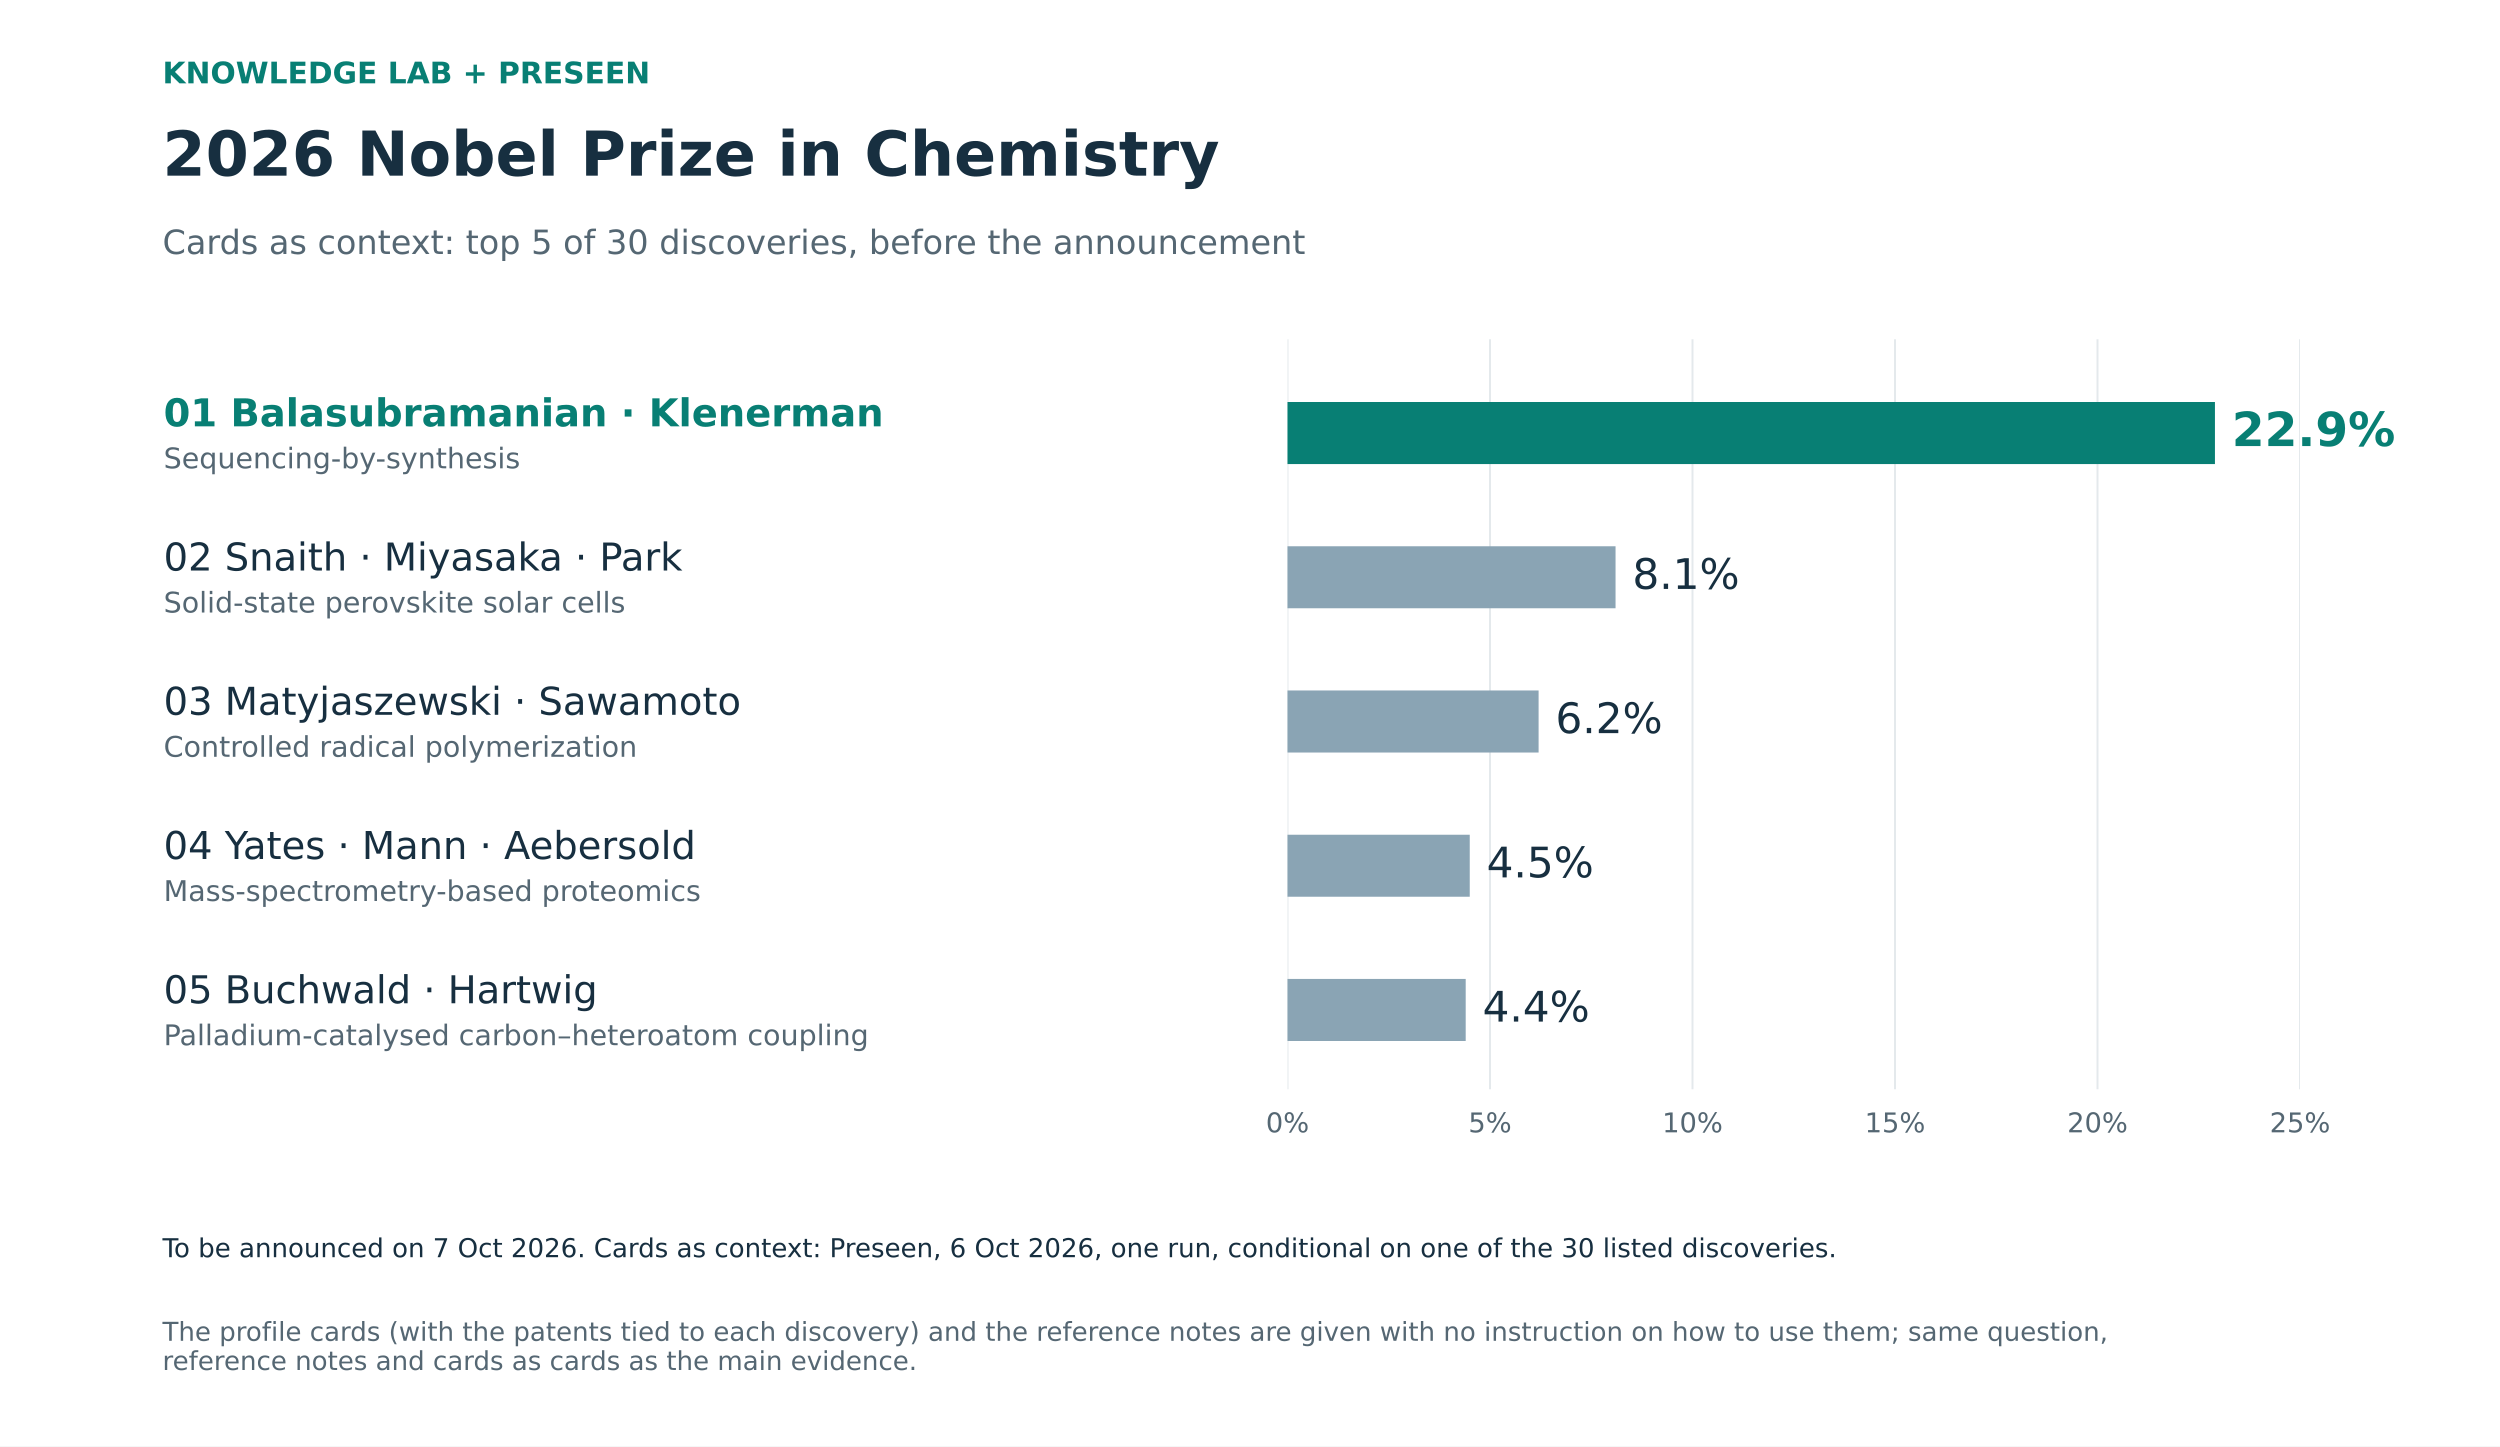
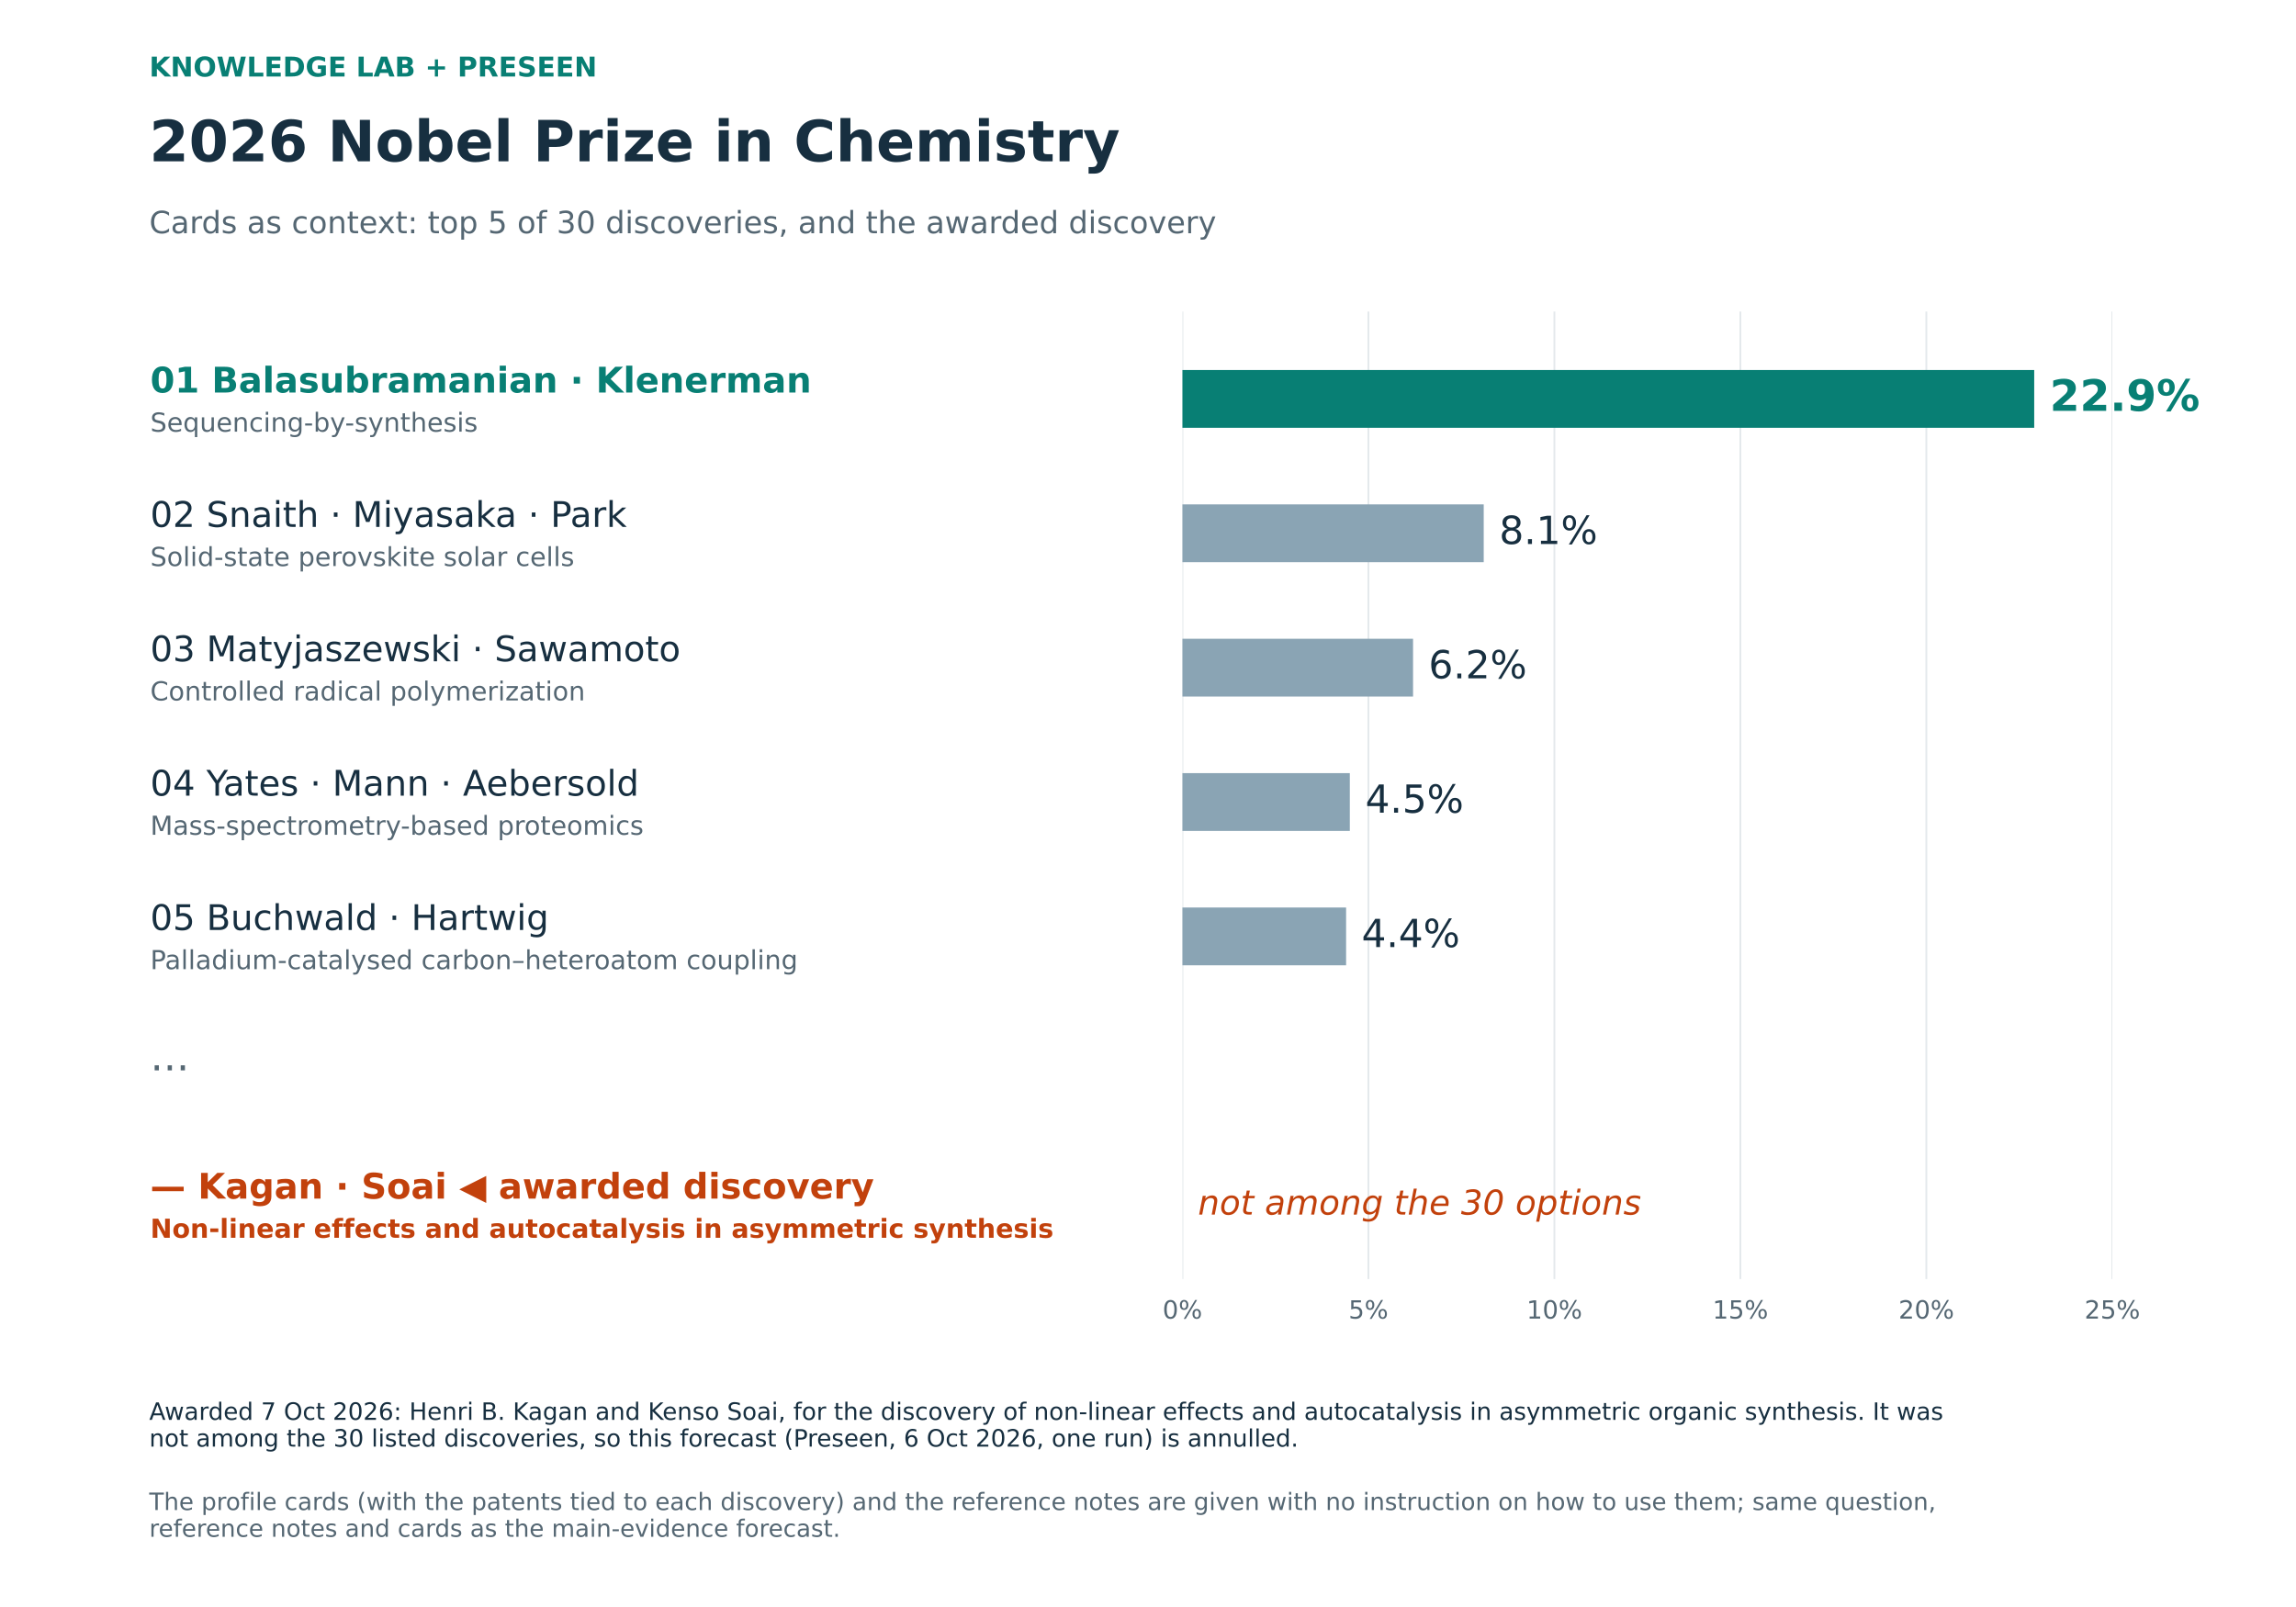
- <svg xmlns="http://www.w3.org/2000/svg" width="1008pt" height="583.2pt" viewBox="0 0 1008 583.2" version="1.1">
+ <svg xmlns="http://www.w3.org/2000/svg" width="1008pt" height="705.6pt" viewBox="0 0 1008 705.6" version="1.1">
  <defs>
    <style type="text/css">*{stroke-linejoin: round; stroke-linecap: butt}</style>
  </defs>
  <g id="figure_1">
    <g id="patch_1">
-       <path d="M 0 583.2  L 1008 583.2  L 1008 0  L 0 0  z " style="fill: #ffffff" />
+       <path d="M 0 705.6  L 1008 705.6  L 1008 0  L 0 0  z " style="fill: #ffffff" />
    </g>
    <g id="axes_1">
      <g id="patch_2">
-         <path d="M 519.12 439.2  L 927.36 439.2  L 927.36 136.8  L 519.12 136.8  z " style="fill: #ffffff" />
+         <path d="M 519.12 561.6  L 927.36 561.6  L 927.36 136.8  L 519.12 136.8  z " style="fill: #ffffff" />
      </g>
      <g id="matplotlib.axis_1">
        <g id="xtick_1">
          <g id="line2d_1">
-             <path d="M 519.12 439.2  L 519.12 136.8  " clip-path="url(#pdd0d5b9604)" style="fill: none; stroke: #e4e9ec; stroke-width: 0.8; stroke-linecap: square" />
+             <path d="M 519.12 561.6  L 519.12 136.8  " clip-path="url(#pf56c2a3566)" style="fill: none; stroke: #e4e9ec; stroke-width: 0.8; stroke-linecap: square" />
          </g>
          <g id="line2d_2" />
          <g id="text_1">
-             <text style="font-size: 11px; font-family: 'DejaVu Sans'; text-anchor: middle; fill: #556773" x="519.12" y="456.558" transform="rotate(-0 519.12 456.5583)">0%</text>
+             <text style="font-size: 11px; font-family: 'DejaVu Sans'; text-anchor: middle; fill: #556773" x="519.12" y="578.958" transform="rotate(-0 519.12 578.9583)">0%</text>
          </g>
        </g>
        <g id="xtick_2">
          <g id="line2d_3">
-             <path d="M 600.768 439.2  L 600.768 136.8  " clip-path="url(#pdd0d5b9604)" style="fill: none; stroke: #e4e9ec; stroke-width: 0.8; stroke-linecap: square" />
+             <path d="M 600.768 561.6  L 600.768 136.8  " clip-path="url(#pf56c2a3566)" style="fill: none; stroke: #e4e9ec; stroke-width: 0.8; stroke-linecap: square" />
          </g>
          <g id="line2d_4" />
          <g id="text_2">
-             <text style="font-size: 11px; font-family: 'DejaVu Sans'; text-anchor: middle; fill: #556773" x="600.768" y="456.558" transform="rotate(-0 600.768 456.5583)">5%</text>
+             <text style="font-size: 11px; font-family: 'DejaVu Sans'; text-anchor: middle; fill: #556773" x="600.768" y="578.958" transform="rotate(-0 600.768 578.9583)">5%</text>
          </g>
        </g>
        <g id="xtick_3">
          <g id="line2d_5">
-             <path d="M 682.416 439.2  L 682.416 136.8  " clip-path="url(#pdd0d5b9604)" style="fill: none; stroke: #e4e9ec; stroke-width: 0.8; stroke-linecap: square" />
+             <path d="M 682.416 561.6  L 682.416 136.8  " clip-path="url(#pf56c2a3566)" style="fill: none; stroke: #e4e9ec; stroke-width: 0.8; stroke-linecap: square" />
          </g>
          <g id="line2d_6" />
          <g id="text_3">
-             <text style="font-size: 11px; font-family: 'DejaVu Sans'; text-anchor: middle; fill: #556773" x="682.416" y="456.558" transform="rotate(-0 682.416 456.5583)">10%</text>
+             <text style="font-size: 11px; font-family: 'DejaVu Sans'; text-anchor: middle; fill: #556773" x="682.416" y="578.958" transform="rotate(-0 682.416 578.9583)">10%</text>
          </g>
        </g>
        <g id="xtick_4">
          <g id="line2d_7">
-             <path d="M 764.064 439.2  L 764.064 136.8  " clip-path="url(#pdd0d5b9604)" style="fill: none; stroke: #e4e9ec; stroke-width: 0.8; stroke-linecap: square" />
+             <path d="M 764.064 561.6  L 764.064 136.8  " clip-path="url(#pf56c2a3566)" style="fill: none; stroke: #e4e9ec; stroke-width: 0.8; stroke-linecap: square" />
          </g>
          <g id="line2d_8" />
          <g id="text_4">
-             <text style="font-size: 11px; font-family: 'DejaVu Sans'; text-anchor: middle; fill: #556773" x="764.064" y="456.558" transform="rotate(-0 764.064 456.5583)">15%</text>
+             <text style="font-size: 11px; font-family: 'DejaVu Sans'; text-anchor: middle; fill: #556773" x="764.064" y="578.958" transform="rotate(-0 764.064 578.9583)">15%</text>
          </g>
        </g>
        <g id="xtick_5">
          <g id="line2d_9">
-             <path d="M 845.712 439.2  L 845.712 136.8  " clip-path="url(#pdd0d5b9604)" style="fill: none; stroke: #e4e9ec; stroke-width: 0.8; stroke-linecap: square" />
+             <path d="M 845.712 561.6  L 845.712 136.8  " clip-path="url(#pf56c2a3566)" style="fill: none; stroke: #e4e9ec; stroke-width: 0.8; stroke-linecap: square" />
          </g>
          <g id="line2d_10" />
          <g id="text_5">
-             <text style="font-size: 11px; font-family: 'DejaVu Sans'; text-anchor: middle; fill: #556773" x="845.712" y="456.558" transform="rotate(-0 845.712 456.5583)">20%</text>
+             <text style="font-size: 11px; font-family: 'DejaVu Sans'; text-anchor: middle; fill: #556773" x="845.712" y="578.958" transform="rotate(-0 845.712 578.9583)">20%</text>
          </g>
        </g>
        <g id="xtick_6">
          <g id="line2d_11">
-             <path d="M 927.36 439.2  L 927.36 136.8  " clip-path="url(#pdd0d5b9604)" style="fill: none; stroke: #e4e9ec; stroke-width: 0.8; stroke-linecap: square" />
+             <path d="M 927.36 561.6  L 927.36 136.8  " clip-path="url(#pf56c2a3566)" style="fill: none; stroke: #e4e9ec; stroke-width: 0.8; stroke-linecap: square" />
          </g>
          <g id="line2d_12" />
          <g id="text_6">
-             <text style="font-size: 11px; font-family: 'DejaVu Sans'; text-anchor: middle; fill: #556773" x="927.36" y="456.558" transform="rotate(-0 927.36 456.5583)">25%</text>
+             <text style="font-size: 11px; font-family: 'DejaVu Sans'; text-anchor: middle; fill: #556773" x="927.36" y="578.958" transform="rotate(-0 927.36 578.9583)">25%</text>
          </g>
        </g>
      </g>
      <g id="matplotlib.axis_2" />
      <g id="patch_3">
-         <path d="M 519.12 162.097  L 893.068 162.097  L 893.068 187.103  L 519.12 187.103  z " clip-path="url(#pdd0d5b9604)" style="fill: #087f74" />
+         <path d="M 519.12 162.465  L 893.068 162.465  L 893.068 187.835  L 519.12 187.835  z " clip-path="url(#pf56c2a3566)" style="fill: #087f74" />
      </g>
      <g id="text_7">
-         <text style="font-weight: 700; font-size: 15.5px; font-family: 'DejaVu Sans'; text-anchor: start; fill: #087f74" x="65.974" y="171.899" transform="rotate(-0 65.9736 171.8986)">01  Balasubramanian · Klenerman</text>
+         <text style="font-weight: 700; font-size: 15.5px; font-family: 'DejaVu Sans'; text-anchor: start; fill: #087f74" x="65.974" y="172.347" transform="rotate(-0 65.9736 172.347)">01  Balasubramanian · Klenerman</text>
      </g>
      <g id="text_8">
-         <text style="font-size: 11.5px; font-family: 'DejaVu Sans'; text-anchor: start; fill: #556773" x="65.974" y="188.823" transform="rotate(-0 65.9736 188.8225)">Sequencing-by-synthesis</text>
+         <text style="font-size: 11.5px; font-family: 'DejaVu Sans'; text-anchor: start; fill: #556773" x="65.974" y="189.533" transform="rotate(-0 65.9736 189.5333)">Sequencing-by-synthesis</text>
      </g>
      <g id="text_9">
-         <text style="font-weight: 700; font-size: 19px; font-family: 'DejaVu Sans'; text-anchor: start; fill: #087f74" x="899.872" y="179.843" transform="rotate(-0 899.8718 179.8428)">22.9%</text>
+         <text style="font-weight: 700; font-size: 19px; font-family: 'DejaVu Sans'; text-anchor: start; fill: #087f74" x="899.872" y="180.393" transform="rotate(-0 899.8718 180.3928)">22.9%</text>
      </g>
      <g id="patch_4">
-         <path d="M 519.12 220.251  L 651.39 220.251  L 651.39 245.257  L 519.12 245.257  z " clip-path="url(#pdd0d5b9604)" style="fill: #8aa4b4" />
+         <path d="M 519.12 221.465  L 651.39 221.465  L 651.39 246.835  L 519.12 246.835  z " clip-path="url(#pf56c2a3566)" style="fill: #8aa4b4" />
      </g>
      <g id="text_10">
-         <text style="font-size: 15.5px; font-family: 'DejaVu Sans'; text-anchor: start; fill: #172f40" x="65.974" y="230.052" transform="rotate(-0 65.9736 230.0524)">02  Snaith · Miyasaka · Park</text>
+         <text style="font-size: 15.5px; font-family: 'DejaVu Sans'; text-anchor: start; fill: #172f40" x="65.974" y="231.347" transform="rotate(-0 65.9736 231.347)">02  Snaith · Miyasaka · Park</text>
      </g>
      <g id="text_11">
-         <text style="font-size: 11.5px; font-family: 'DejaVu Sans'; text-anchor: start; fill: #556773" x="65.974" y="246.976" transform="rotate(-0 65.9736 246.9764)">Solid-state perovskite solar cells</text>
+         <text style="font-size: 11.5px; font-family: 'DejaVu Sans'; text-anchor: start; fill: #556773" x="65.974" y="248.533" transform="rotate(-0 65.9736 248.5333)">Solid-state perovskite solar cells</text>
      </g>
      <g id="text_12">
-         <text style="font-size: 17px; font-family: 'DejaVu Sans'; text-anchor: start; fill: #172f40" x="658.194" y="237.445" transform="rotate(-0 658.1938 237.4448)">8.1%</text>
+         <text style="font-size: 17px; font-family: 'DejaVu Sans'; text-anchor: start; fill: #172f40" x="658.194" y="238.841" transform="rotate(-0 658.1938 238.8409)">8.1%</text>
      </g>
      <g id="patch_5">
-         <path d="M 519.12 278.405  L 620.364 278.405  L 620.364 303.411  L 519.12 303.411  z " clip-path="url(#pdd0d5b9604)" style="fill: #8aa4b4" />
+         <path d="M 519.12 280.465  L 620.364 280.465  L 620.364 305.835  L 519.12 305.835  z " clip-path="url(#pf56c2a3566)" style="fill: #8aa4b4" />
      </g>
      <g id="text_13">
-         <text style="font-size: 15.5px; font-family: 'DejaVu Sans'; text-anchor: start; fill: #172f40" x="65.974" y="288.206" transform="rotate(-0 65.9736 288.2063)">03  Matyjaszewski · Sawamoto</text>
+         <text style="font-size: 15.5px; font-family: 'DejaVu Sans'; text-anchor: start; fill: #172f40" x="65.974" y="290.347" transform="rotate(-0 65.9736 290.347)">03  Matyjaszewski · Sawamoto</text>
      </g>
      <g id="text_14">
-         <text style="font-size: 11.5px; font-family: 'DejaVu Sans'; text-anchor: start; fill: #556773" x="65.974" y="305.13" transform="rotate(-0 65.9736 305.1302)">Controlled radical polymerization</text>
+         <text style="font-size: 11.5px; font-family: 'DejaVu Sans'; text-anchor: start; fill: #556773" x="65.974" y="307.533" transform="rotate(-0 65.9736 307.5333)">Controlled radical polymerization</text>
      </g>
      <g id="text_15">
-         <text style="font-size: 17px; font-family: 'DejaVu Sans'; text-anchor: start; fill: #172f40" x="627.168" y="295.599" transform="rotate(-0 627.1675 295.5986)">6.2%</text>
+         <text style="font-size: 17px; font-family: 'DejaVu Sans'; text-anchor: start; fill: #172f40" x="627.168" y="297.841" transform="rotate(-0 627.1675 297.8409)">6.2%</text>
      </g>
      <g id="patch_6">
-         <path d="M 519.12 336.558  L 592.603 336.558  L 592.603 361.565  L 519.12 361.565  z " clip-path="url(#pdd0d5b9604)" style="fill: #8aa4b4" />
+         <path d="M 519.12 339.465  L 592.603 339.465  L 592.603 364.835  L 519.12 364.835  z " clip-path="url(#pf56c2a3566)" style="fill: #8aa4b4" />
      </g>
      <g id="text_16">
-         <text style="font-size: 15.5px; font-family: 'DejaVu Sans'; text-anchor: start; fill: #172f40" x="65.974" y="346.36" transform="rotate(-0 65.9736 346.3601)">04  Yates · Mann · Aebersold</text>
+         <text style="font-size: 15.5px; font-family: 'DejaVu Sans'; text-anchor: start; fill: #172f40" x="65.974" y="349.347" transform="rotate(-0 65.9736 349.347)">04  Yates · Mann · Aebersold</text>
      </g>
      <g id="text_17">
-         <text style="font-size: 11.5px; font-family: 'DejaVu Sans'; text-anchor: start; fill: #556773" x="65.974" y="363.284" transform="rotate(-0 65.9736 363.284)">Mass-spectrometry-based proteomics</text>
+         <text style="font-size: 11.5px; font-family: 'DejaVu Sans'; text-anchor: start; fill: #556773" x="65.974" y="366.533" transform="rotate(-0 65.9736 366.5333)">Mass-spectrometry-based proteomics</text>
      </g>
      <g id="text_18">
-         <text style="font-size: 17px; font-family: 'DejaVu Sans'; text-anchor: start; fill: #172f40" x="599.407" y="353.752" transform="rotate(-0 599.4072 353.7525)">4.5%</text>
+         <text style="font-size: 17px; font-family: 'DejaVu Sans'; text-anchor: start; fill: #172f40" x="599.407" y="356.841" transform="rotate(-0 599.4072 356.8409)">4.5%</text>
      </g>
      <g id="patch_7">
-         <path d="M 519.12 394.712  L 590.97 394.712  L 590.97 419.718  L 519.12 419.718  z " clip-path="url(#pdd0d5b9604)" style="fill: #8aa4b4" />
+         <path d="M 519.12 398.465  L 590.97 398.465  L 590.97 423.835  L 519.12 423.835  z " clip-path="url(#pf56c2a3566)" style="fill: #8aa4b4" />
      </g>
      <g id="text_19">
-         <text style="font-size: 15.5px; font-family: 'DejaVu Sans'; text-anchor: start; fill: #172f40" x="65.974" y="404.514" transform="rotate(-0 65.9736 404.514)">05  Buchwald · Hartwig</text>
+         <text style="font-size: 15.5px; font-family: 'DejaVu Sans'; text-anchor: start; fill: #172f40" x="65.974" y="408.347" transform="rotate(-0 65.9736 408.347)">05  Buchwald · Hartwig</text>
      </g>
      <g id="text_20">
-         <text style="font-size: 11.5px; font-family: 'DejaVu Sans'; text-anchor: start; fill: #556773" x="65.974" y="421.438" transform="rotate(-0 65.9736 421.4379)">Palladium-catalysed carbon–heteroatom coupling</text>
+         <text style="font-size: 11.5px; font-family: 'DejaVu Sans'; text-anchor: start; fill: #556773" x="65.974" y="425.533" transform="rotate(-0 65.9736 425.5333)">Palladium-catalysed carbon–heteroatom coupling</text>
      </g>
      <g id="text_21">
-         <text style="font-size: 17px; font-family: 'DejaVu Sans'; text-anchor: start; fill: #172f40" x="597.774" y="411.906" transform="rotate(-0 597.7742 411.9063)">4.4%</text>
+         <text style="font-size: 17px; font-family: 'DejaVu Sans'; text-anchor: start; fill: #172f40" x="597.774" y="415.841" transform="rotate(-0 597.7742 415.8409)">4.4%</text>
+       </g>
+       <g id="text_22">
+         <text style="font-size: 18px; font-family: 'DejaVu Sans'; text-anchor: start; fill: #556773" x="65.974" y="475.117" transform="rotate(-0 65.9736 475.1169)">···</text>
+       </g>
+       <g id="text_23">
+         <text style="font-weight: 700; font-size: 15.5px; font-family: 'DejaVu Sans'; text-anchor: start; fill: #c2410c" x="65.974" y="526.286" transform="rotate(-0 65.9736 526.2865)">—  Kagan · Soai   ◀ awarded discovery</text>
+       </g>
+       <g id="text_24">
+         <text style="font-weight: 700; font-size: 11.5px; font-family: 'DejaVu Sans'; text-anchor: start; fill: #c2410c" x="65.974" y="543.488" transform="rotate(-0 65.9736 543.4884)">Non-linear effects and autocatalysis in asymmetric synthesis</text>
+       </g>
+       <g id="text_25">
+         <text style="font-style: italic; font-size: 15px; font-family: 'DejaVu Sans'; text-anchor: start; fill: #c2410c" x="525.924" y="533.289" transform="rotate(-0 525.924 533.2891)">not among the 30 options</text>
      </g>
    </g>
-     <g id="text_22">
+     <g id="text_26">
      <text style="font-weight: 700; font-size: 12px; font-family: 'DejaVu Sans'; text-anchor: start; fill: #087f74" x="65.52" y="33.598" transform="rotate(-0 65.52 33.59813)">KNOWLEDGE LAB + PRESEEN</text>
    </g>
-     <g id="text_23">
+     <g id="text_27">
      <text style="font-weight: 700; font-size: 25px; font-family: 'DejaVu Sans'; text-anchor: start; fill: #172f40" x="65.52" y="70.836" transform="rotate(-0 65.52 70.83609)">2026 Nobel Prize in Chemistry</text>
    </g>
-     <g id="text_24">
-       <text style="font-size: 13.5px; font-family: 'DejaVu Sans'; text-anchor: start; fill: #556773" x="65.52" y="102.418" transform="rotate(-0 65.52 102.4179)">Cards as context: top 5 of 30 discoveries, before the announcement</text>
+     <g id="text_28">
+       <text style="font-size: 13.5px; font-family: 'DejaVu Sans'; text-anchor: start; fill: #556773" x="65.52" y="102.418" transform="rotate(-0 65.52 102.4179)">Cards as context: top 5 of 30 discoveries, and the awarded discovery</text>
    </g>
-     <g id="text_25">
-       <text style="font-size: 10.5px; font-family: 'DejaVu Sans'; text-anchor: start; fill: #172f40" x="65.52" y="506.897" transform="rotate(-0 65.52 506.8973)">To be announced on 7 Oct 2026. Cards as context: Preseen, 6 Oct 2026, one run, conditional on one of the 30 listed discoveries.</text>
+     <g id="text_29">
+       <text style="font-size: 10.5px; font-family: 'DejaVu Sans'; fill: #172f40" transform="translate(65.52 623.4185)">Awarded 7 Oct 2026: Henri B. Kagan and Kenso Soai, for the discovery of non-linear effects and autocatalysis in asymmetric organic synthesis. It was</text>
+       <text style="font-size: 10.5px; font-family: 'DejaVu Sans'; fill: #172f40" transform="translate(65.52 635.1762)">not among the 30 listed discoveries, so this forecast (Preseen, 6 Oct 2026, one run) is annulled.</text>
    </g>
-     <g id="text_26">
-       <text style="font-size: 10.5px; font-family: 'DejaVu Sans'; fill: #556773" transform="translate(65.52 540.6185)">The profile cards (with the patents tied to each discovery) and the reference notes are given with no instruction on how to use them; same question,</text>
-       <text style="font-size: 10.5px; font-family: 'DejaVu Sans'; fill: #556773" transform="translate(65.52 552.3762)">reference notes and cards as cards as the main evidence.</text>
+     <g id="text_30">
+       <text style="font-size: 10.5px; font-family: 'DejaVu Sans'; fill: #556773" transform="translate(65.52 663.0185)">The profile cards (with the patents tied to each discovery) and the reference notes are given with no instruction on how to use them; same question,</text>
+       <text style="font-size: 10.5px; font-family: 'DejaVu Sans'; fill: #556773" transform="translate(65.52 674.7762)">reference notes and cards as the main-evidence forecast.</text>
    </g>
  </g>
  <defs>
-     <clipPath id="pdd0d5b9604">
-       <rect x="519.12" y="136.8" width="408.24" height="302.4" />
+     <clipPath id="pf56c2a3566">
+       <rect x="519.12" y="136.8" width="408.24" height="424.8" />
    </clipPath>
  </defs>
</svg>
